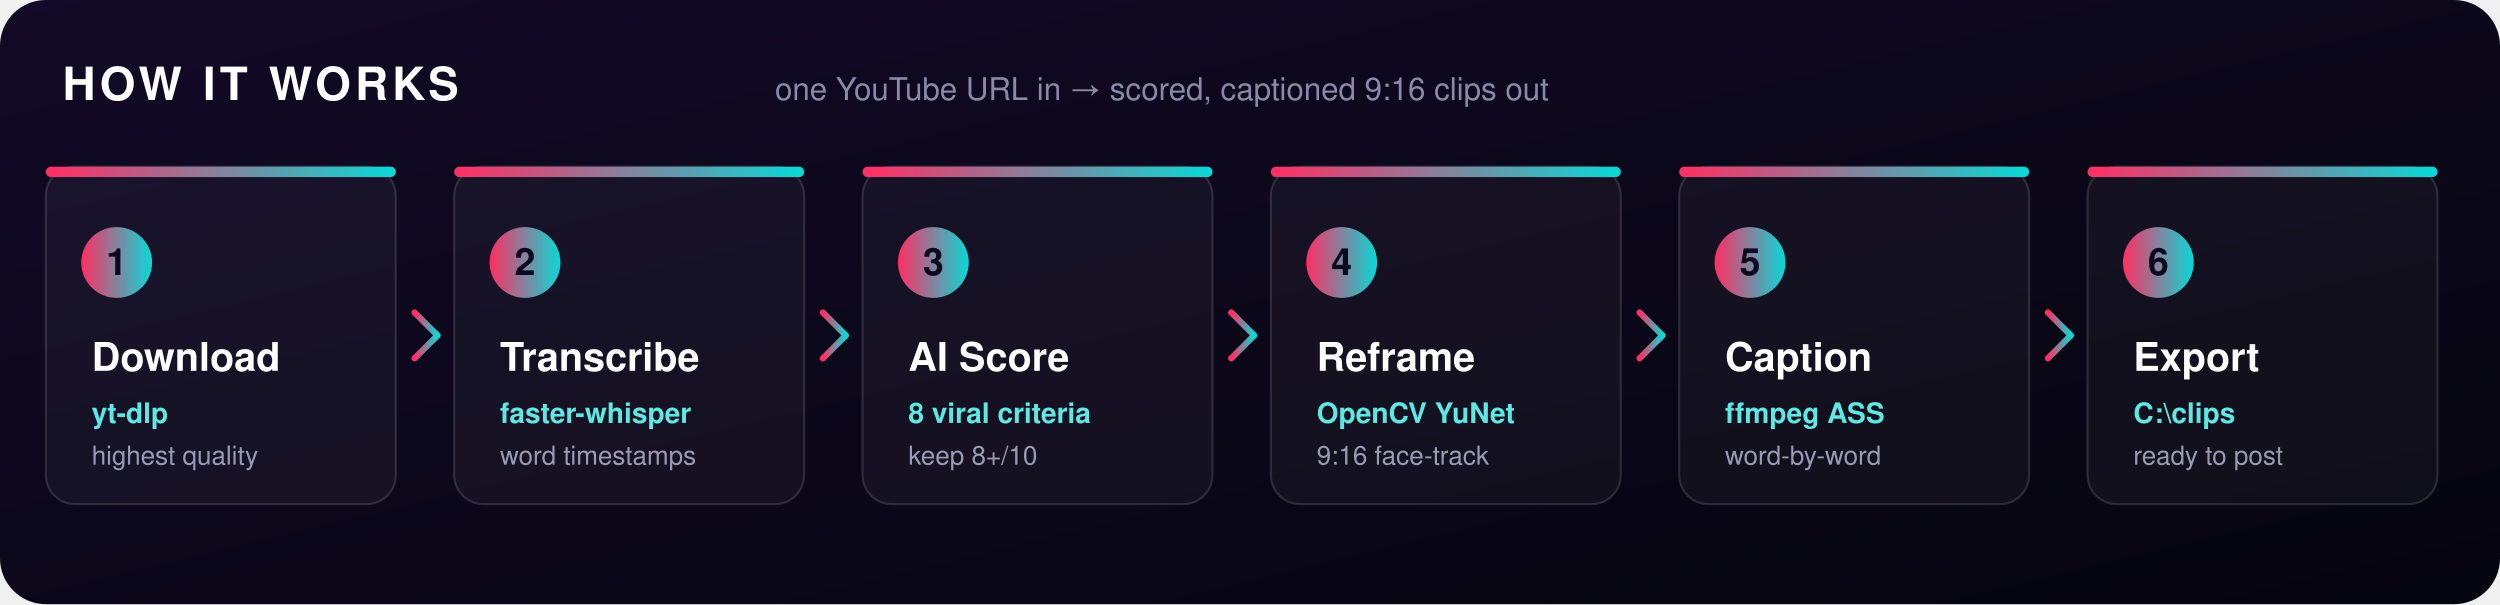
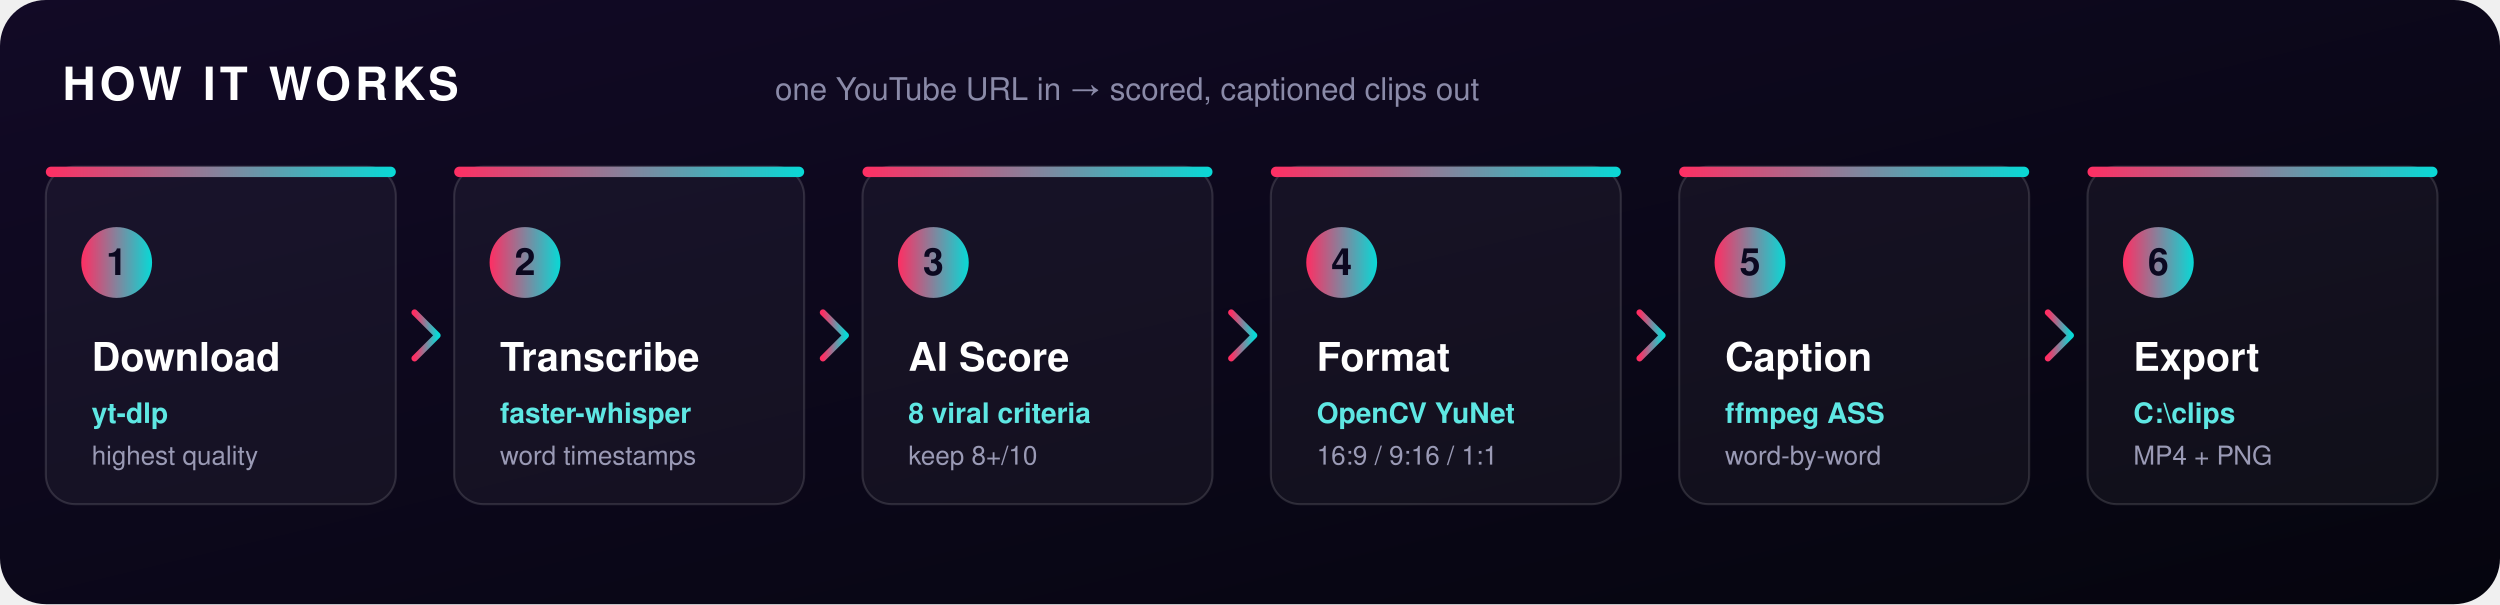
<svg xmlns="http://www.w3.org/2000/svg" viewBox="0 0 1200 290" width="1200" height="290" font-family="Segoe UI,Helvetica,Arial,sans-serif">
  <defs>
    <linearGradient id="bg" x1="0" y1="0" x2="1" y2="1">
      <stop offset="0" stop-color="#120a26" />
      <stop offset="1" stop-color="#05050e" />
    </linearGradient>
    <linearGradient id="v" x1="0" y1="0" x2="1" y2="0">
      <stop offset="0" stop-color="#ff2e63" />
      <stop offset="1" stop-color="#08d9d6" />
    </linearGradient>
  </defs>
  <rect width="1200" height="290" rx="22" fill="url(#bg)" />
  <text x="30" y="48" font-size="22" font-weight="800" fill="#ffffff" letter-spacing="2">HOW IT WORKS</text>
-   <text x="372" y="48" font-size="15" fill="#8a8aa8">one YouTube URL in → scored, captioned 9:16 clips out</text>
+   <text x="372" y="48" font-size="15" fill="#8a8aa8">one YouTube URL in → scored, captioned clips out</text>
  <g transform="translate(22,80)">
    <rect width="168" height="162" rx="14" fill="#ffffff" fill-opacity="0.04" stroke="#ffffff" stroke-opacity="0.13" />
    <rect width="168" height="5" rx="2.5" fill="url(#v)" />
    <circle cx="34" cy="46" r="17" fill="url(#v)" />
    <text x="34" y="52" font-size="18" font-weight="800" fill="#0b0820" text-anchor="middle">1</text>
    <text x="22" y="98" font-size="19" font-weight="700" fill="#ffffff">Download</text>
    <text x="22" y="123" font-size="13.5" font-weight="600" fill="#5ee7e3">yt-dlp</text>
    <text x="22" y="143" font-size="12.5" fill="#9a9ab5">highest quality</text>
  </g>
  <g transform="translate(218,80)">
    <rect width="168" height="162" rx="14" fill="#ffffff" fill-opacity="0.04" stroke="#ffffff" stroke-opacity="0.13" />
    <rect width="168" height="5" rx="2.5" fill="url(#v)" />
    <circle cx="34" cy="46" r="17" fill="url(#v)" />
    <text x="34" y="52" font-size="18" font-weight="800" fill="#0b0820" text-anchor="middle">2</text>
    <text x="22" y="98" font-size="19" font-weight="700" fill="#ffffff">Transcribe</text>
    <text x="22" y="123" font-size="13.5" font-weight="600" fill="#5ee7e3">faster-whisper</text>
    <text x="22" y="143" font-size="12.5" fill="#9a9ab5">word timestamps</text>
  </g>
  <g transform="translate(414,80)">
    <rect width="168" height="162" rx="14" fill="#ffffff" fill-opacity="0.04" stroke="#ffffff" stroke-opacity="0.13" />
    <rect width="168" height="5" rx="2.5" fill="url(#v)" />
    <circle cx="34" cy="46" r="17" fill="url(#v)" />
    <text x="34" y="52" font-size="18" font-weight="800" fill="#0b0820" text-anchor="middle">3</text>
    <text x="22" y="98" font-size="19" font-weight="700" fill="#ffffff">AI Score</text>
    <text x="22" y="123" font-size="13.5" font-weight="600" fill="#5ee7e3">8 viral criteria</text>
    <text x="22" y="143" font-size="12.5" fill="#9a9ab5">keep 8+/10</text>
  </g>
  <g transform="translate(610,80)">
    <rect width="168" height="162" rx="14" fill="#ffffff" fill-opacity="0.04" stroke="#ffffff" stroke-opacity="0.13" />
    <rect width="168" height="5" rx="2.5" fill="url(#v)" />
    <circle cx="34" cy="46" r="17" fill="url(#v)" />
    <text x="34" y="52" font-size="18" font-weight="800" fill="#0b0820" text-anchor="middle">4</text>
-     <text x="22" y="98" font-size="19" font-weight="700" fill="#ffffff">Reframe</text>
+     <text x="22" y="98" font-size="19" font-weight="700" fill="#ffffff">Format</text>
    <text x="22" y="123" font-size="13.5" font-weight="600" fill="#5ee7e3">OpenCV YuNet</text>
-     <text x="22" y="143" font-size="12.5" fill="#9a9ab5">9:16 face-track</text>
+     <text x="22" y="143" font-size="12.5" fill="#9a9ab5">16:9 / 9:16 / 1:1</text>
  </g>
  <g transform="translate(806,80)">
    <rect width="168" height="162" rx="14" fill="#ffffff" fill-opacity="0.04" stroke="#ffffff" stroke-opacity="0.13" />
    <rect width="168" height="5" rx="2.5" fill="url(#v)" />
    <circle cx="34" cy="46" r="17" fill="url(#v)" />
    <text x="34" y="52" font-size="18" font-weight="800" fill="#0b0820" text-anchor="middle">5</text>
    <text x="22" y="98" font-size="19" font-weight="700" fill="#ffffff">Caption</text>
    <text x="22" y="123" font-size="13.5" font-weight="600" fill="#5ee7e3">ffmpeg ASS</text>
    <text x="22" y="143" font-size="12.5" fill="#9a9ab5">word-by-word</text>
  </g>
  <g transform="translate(1002,80)">
    <rect width="168" height="162" rx="14" fill="#ffffff" fill-opacity="0.04" stroke="#ffffff" stroke-opacity="0.13" />
    <rect width="168" height="5" rx="2.5" fill="url(#v)" />
    <circle cx="34" cy="46" r="17" fill="url(#v)" />
    <text x="34" y="52" font-size="18" font-weight="800" fill="#0b0820" text-anchor="middle">6</text>
    <text x="22" y="98" font-size="19" font-weight="700" fill="#ffffff">Export</text>
    <text x="22" y="123" font-size="13.5" font-weight="600" fill="#5ee7e3">C:\clips</text>
-     <text x="22" y="143" font-size="12.5" fill="#9a9ab5">ready to post</text>
+     <text x="22" y="143" font-size="12.5" fill="#9a9ab5">MP4 + PNG</text>
  </g>
  <path d="M 199 150 L 210 161 L 199 172" fill="none" stroke="url(#v)" stroke-width="3" stroke-linecap="round" stroke-linejoin="round" />
  <path d="M 395 150 L 406 161 L 395 172" fill="none" stroke="url(#v)" stroke-width="3" stroke-linecap="round" stroke-linejoin="round" />
  <path d="M 591 150 L 602 161 L 591 172" fill="none" stroke="url(#v)" stroke-width="3" stroke-linecap="round" stroke-linejoin="round" />
  <path d="M 787 150 L 798 161 L 787 172" fill="none" stroke="url(#v)" stroke-width="3" stroke-linecap="round" stroke-linejoin="round" />
  <path d="M 983 150 L 994 161 L 983 172" fill="none" stroke="url(#v)" stroke-width="3" stroke-linecap="round" stroke-linejoin="round" />
</svg>
